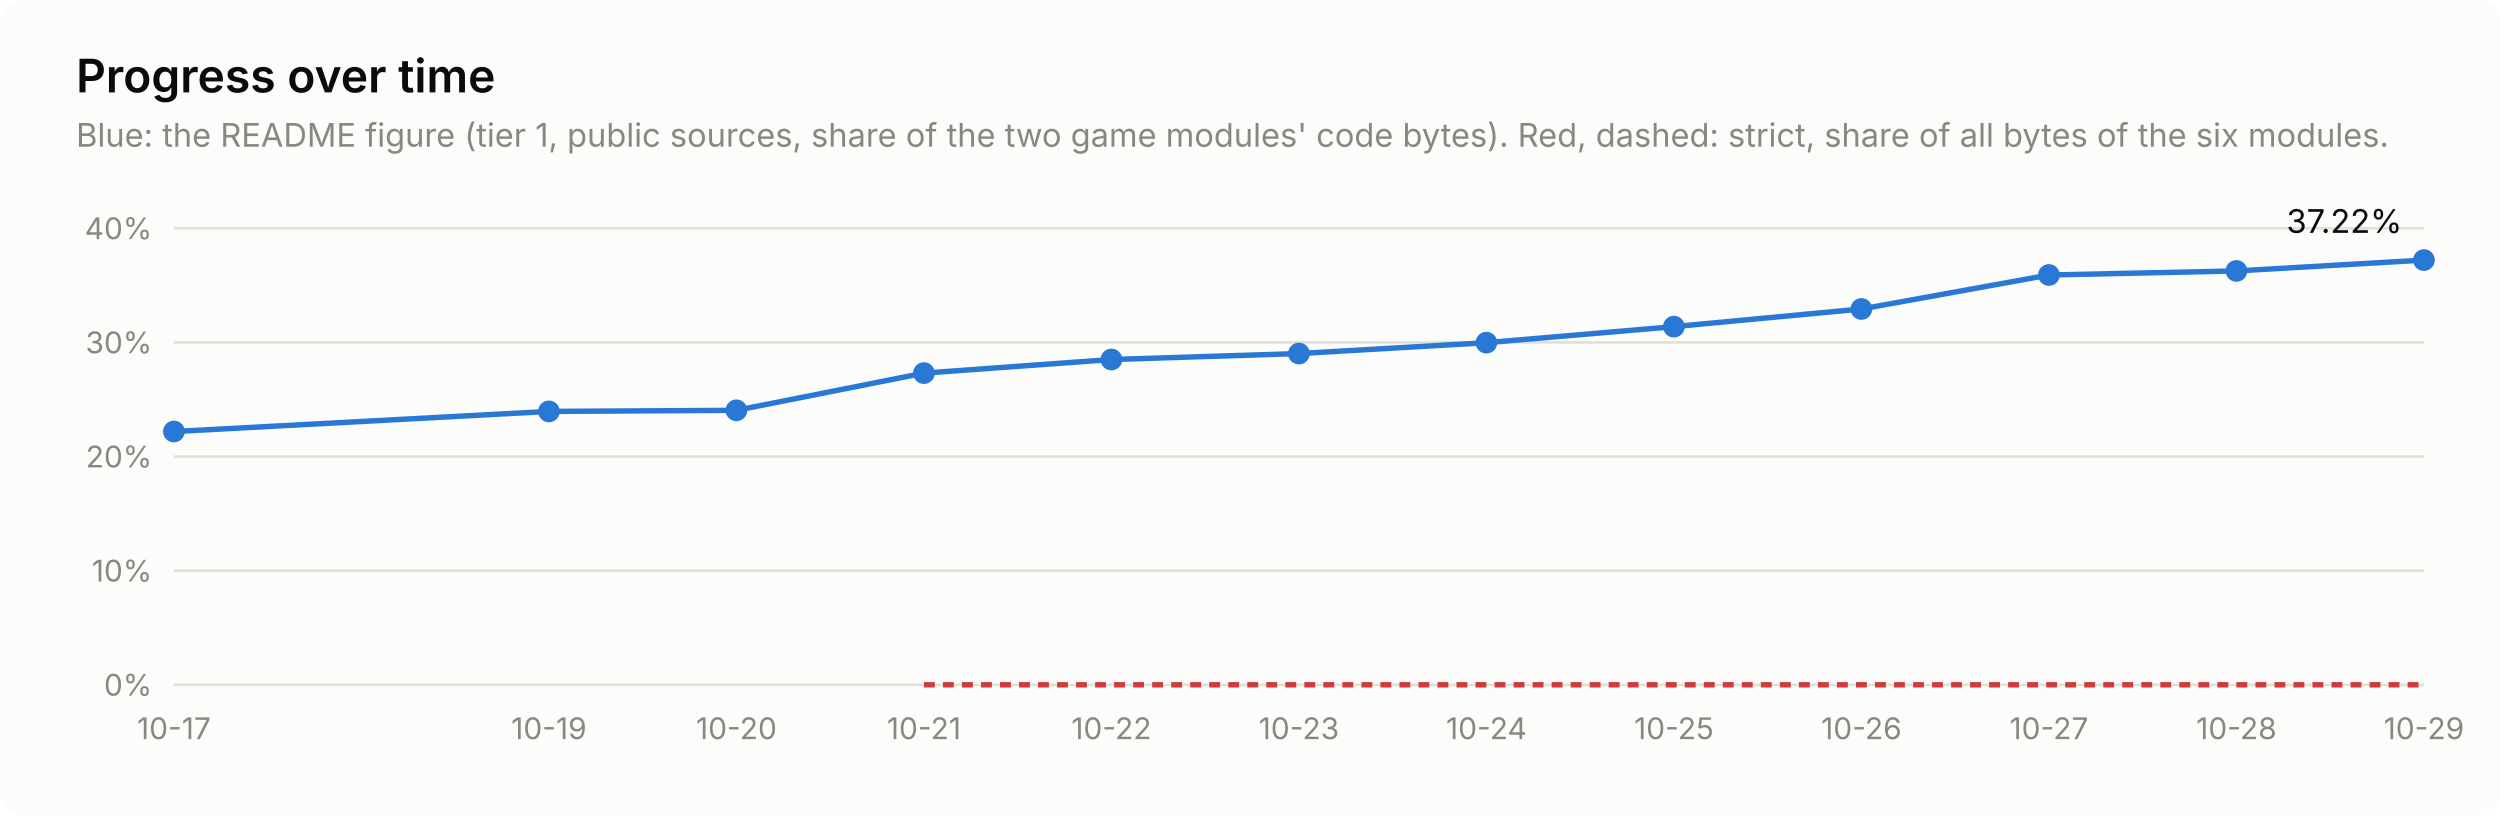
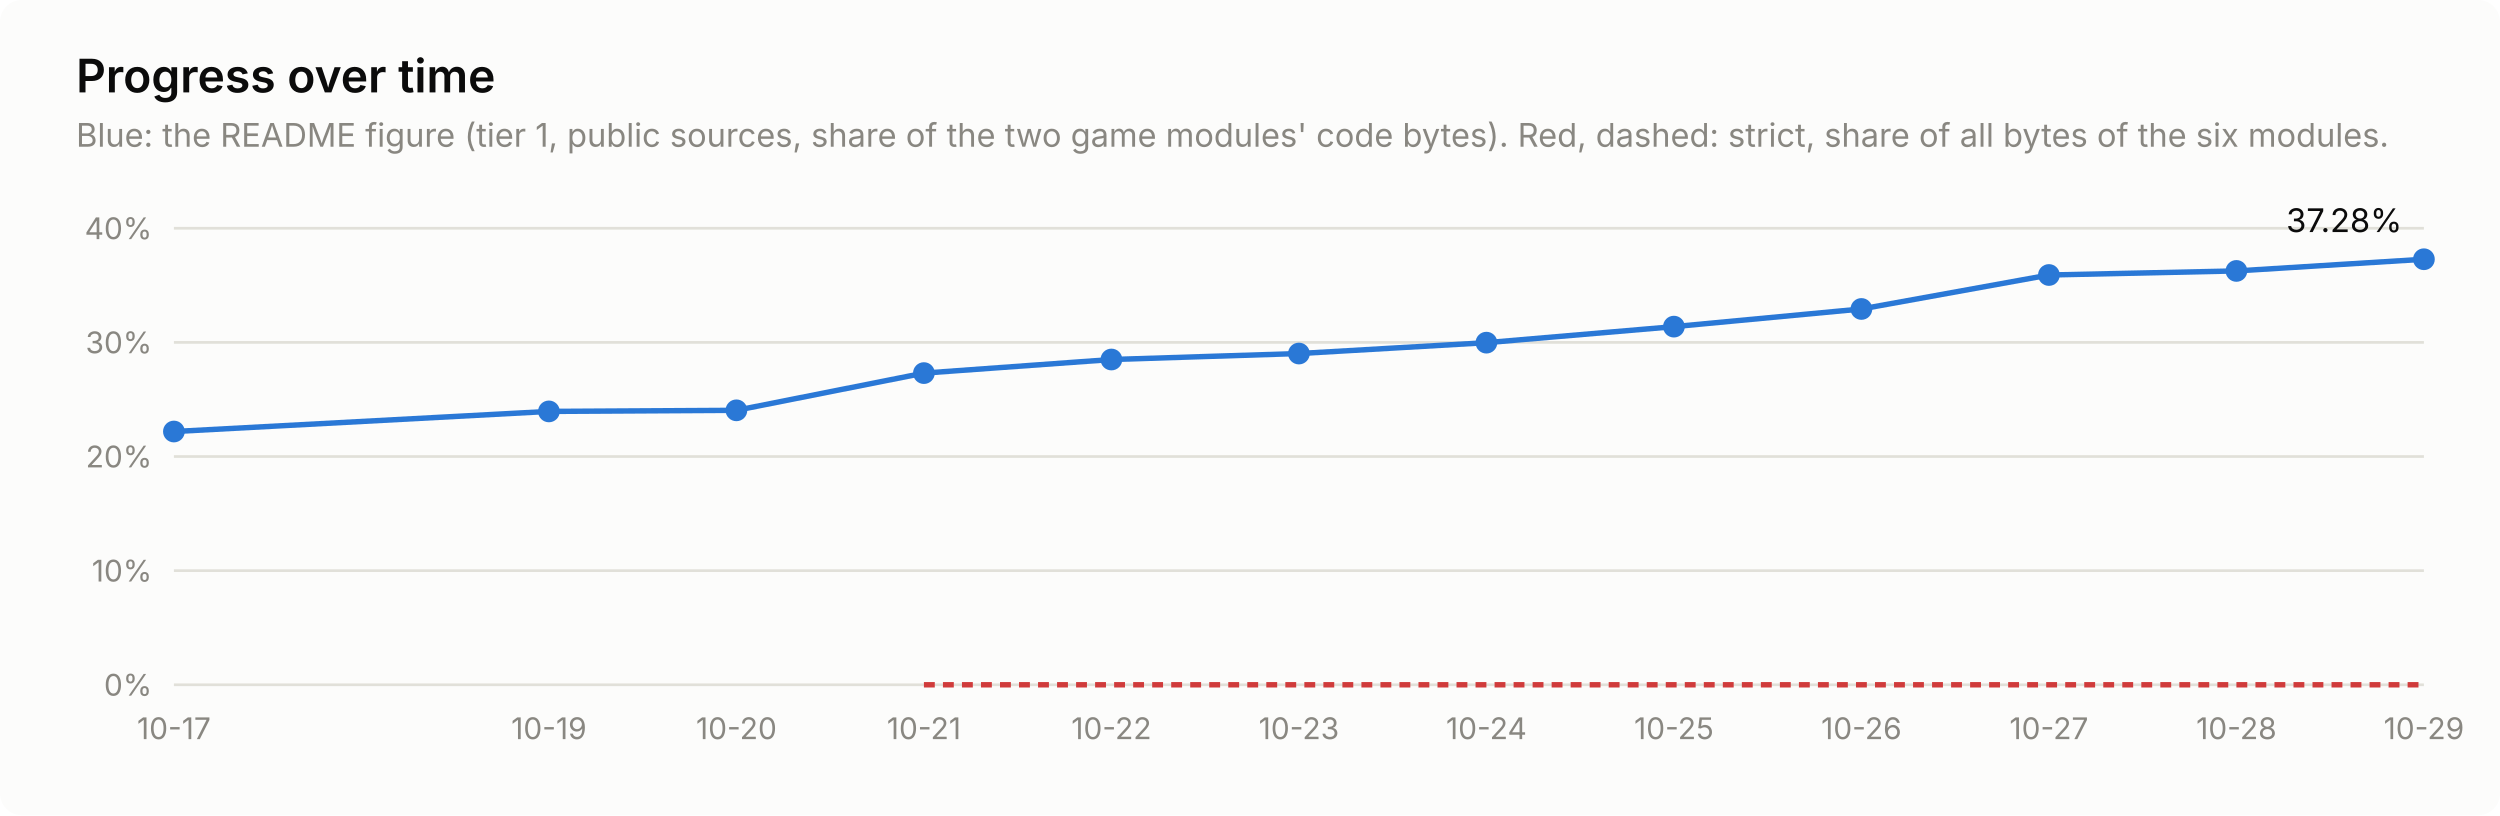
<svg xmlns="http://www.w3.org/2000/svg" viewBox="0 0 920 300" width="920" height="300" role="img" aria-label="History of the published tier-1 figure and the strict figure">
  <style>
.bg{fill:#fcfcfb}.t1{fill:#0b0b0b}.t2{fill:#52514e}.t3{fill:#898781}.grid{stroke:#e1e0d9}.track{fill:#e1e0d9}
.ln{fill:none;stroke:#2a78d6;stroke-width:2}.ln2{fill:none;stroke:#d03b3b;stroke-width:2;stroke-dasharray:4 3}.dot{fill:#2a78d6}
text{font-family:system-ui,-apple-system,"Segoe UI",sans-serif}.num{font-variant-numeric:tabular-nums}
.hatch-line{stroke:#898781;stroke-width:1.5}
.s-matched{fill:#2a78d6}.s-lane{fill:#eb6834}.s-near{fill:#1baf7a}.s-parked{fill:#eda100}.s-blocked{fill:#d03b3b}.s-todo{fill:#c3c2b7}.s-data{fill:#6250d6}.s-kept{fill:#c3c2b7}
@media (prefers-color-scheme:dark){
.bg{fill:#1a1a19}.t1{fill:#f0efec}.t2{fill:#c3c2b7}.t3{fill:#898781}.grid{stroke:#2c2c2a}.track{fill:#2c2c2a}
.ln{stroke:#3987e5}.dot{fill:#3987e5}.hatch-line{stroke:#898781}
.s-matched{fill:#3987e5}.s-lane{fill:#d95926}.s-near{fill:#199e70}.s-parked{fill:#c98500}.s-blocked{fill:#d03b3b}.s-todo{fill:#4a4a46}.s-data{fill:#9085e9}.s-kept{fill:#4a4a46}}</style>
  <defs>
    <pattern id="hatch" patternUnits="userSpaceOnUse" width="6" height="6" patternTransform="rotate(45)">
      <rect class="s-kept" width="6" height="6" />
      <line class="hatch-line" x1="0" y1="0" x2="0" y2="6" />
    </pattern>
  </defs>
  <rect class="bg" width="920" height="300" rx="8" />
  <text class="t1" x="28" y="34" font-size="17" font-weight="600">Progress over time</text>
  <text class="t3" x="28" y="54" font-size="12">Blue: the README figure (tier 1, public sources, share of the two game modules' code bytes). Red, dashed: strict, share of all bytes of the six modules.</text>
  <line class="grid" x1="64" x2="892" y1="252.0" y2="252.0" stroke-width="1" />
  <text class="t3 num" x="56" y="256.0" font-size="11" text-anchor="end">0%</text>
  <line class="grid" x1="64" x2="892" y1="210.0" y2="210.0" stroke-width="1" />
  <text class="t3 num" x="56" y="214.0" font-size="11" text-anchor="end">10%</text>
  <line class="grid" x1="64" x2="892" y1="168.0" y2="168.0" stroke-width="1" />
  <text class="t3 num" x="56" y="172.0" font-size="11" text-anchor="end">20%</text>
  <line class="grid" x1="64" x2="892" y1="126.0" y2="126.0" stroke-width="1" />
  <text class="t3 num" x="56" y="130.0" font-size="11" text-anchor="end">30%</text>
  <line class="grid" x1="64" x2="892" y1="84.0" y2="84.0" stroke-width="1" />
  <text class="t3 num" x="56" y="88.0" font-size="11" text-anchor="end">40%</text>
  <text class="t3 num" x="64.0" y="272" font-size="11" text-anchor="middle">10-17</text>
  <text class="t3 num" x="202.0" y="272" font-size="11" text-anchor="middle">10-19</text>
  <text class="t3 num" x="271.0" y="272" font-size="11" text-anchor="middle">10-20</text>
  <text class="t3 num" x="340.0" y="272" font-size="11" text-anchor="middle">10-21</text>
  <text class="t3 num" x="409.0" y="272" font-size="11" text-anchor="middle">10-22</text>
  <text class="t3 num" x="478.0" y="272" font-size="11" text-anchor="middle">10-23</text>
  <text class="t3 num" x="547.0" y="272" font-size="11" text-anchor="middle">10-24</text>
  <text class="t3 num" x="616.0" y="272" font-size="11" text-anchor="middle">10-25</text>
  <text class="t3 num" x="685.0" y="272" font-size="11" text-anchor="middle">10-26</text>
  <text class="t3 num" x="754.0" y="272" font-size="11" text-anchor="middle">10-27</text>
  <text class="t3 num" x="823.0" y="272" font-size="11" text-anchor="middle">10-28</text>
  <text class="t3 num" x="892.0" y="272" font-size="11" text-anchor="middle">10-29</text>
-   <path class="ln" d="M64.0,158.8 L202.0,151.4 L271.0,151.0 L340.0,137.3 L409.0,132.3 L478.0,130.1 L547.0,126.1 L616.0,120.2 L685.0,113.7 L754.0,101.2 L823.0,99.7 L892.0,95.7" />
+   <path class="ln" d="M64.0,158.8 L202.0,151.4 L271.0,151.0 L340.0,137.3 L409.0,132.3 L478.0,130.1 L547.0,126.1 L616.0,120.2 L685.0,113.7 L754.0,101.2 L823.0,99.7 L892.0,95.4" />
  <path class="ln2" d="M340.0,252.0 L409.0,252.0 L478.0,252.0 L547.0,252.0 L616.0,252.0 L685.0,252.0 L754.0,252.0 L823.0,252.0 L892.0,252.0" />
  <circle class="dot" cx="64.0" cy="158.8" r="4" />
  <circle class="dot" cx="202.0" cy="151.4" r="4" />
  <circle class="dot" cx="271.0" cy="151.0" r="4" />
  <circle class="dot" cx="340.0" cy="137.3" r="4" />
  <circle class="dot" cx="409.0" cy="132.3" r="4" />
  <circle class="dot" cx="478.0" cy="130.1" r="4" />
  <circle class="dot" cx="547.0" cy="126.1" r="4" />
  <circle class="dot" cx="616.0" cy="120.2" r="4" />
  <circle class="dot" cx="685.0" cy="113.7" r="4" />
  <circle class="dot" cx="754.0" cy="101.2" r="4" />
  <circle class="dot" cx="823.0" cy="99.7" r="4" />
-   <circle class="dot" cx="892.0" cy="95.7" r="4" />
-   <text class="t1 num" x="884.0" y="85.7" font-size="12" text-anchor="end">37.22%</text>
+   <circle class="dot" cx="892.0" cy="95.4" r="4" />
+   <text class="t1 num" x="884.0" y="85.4" font-size="12" text-anchor="end">37.28%</text>
</svg>
